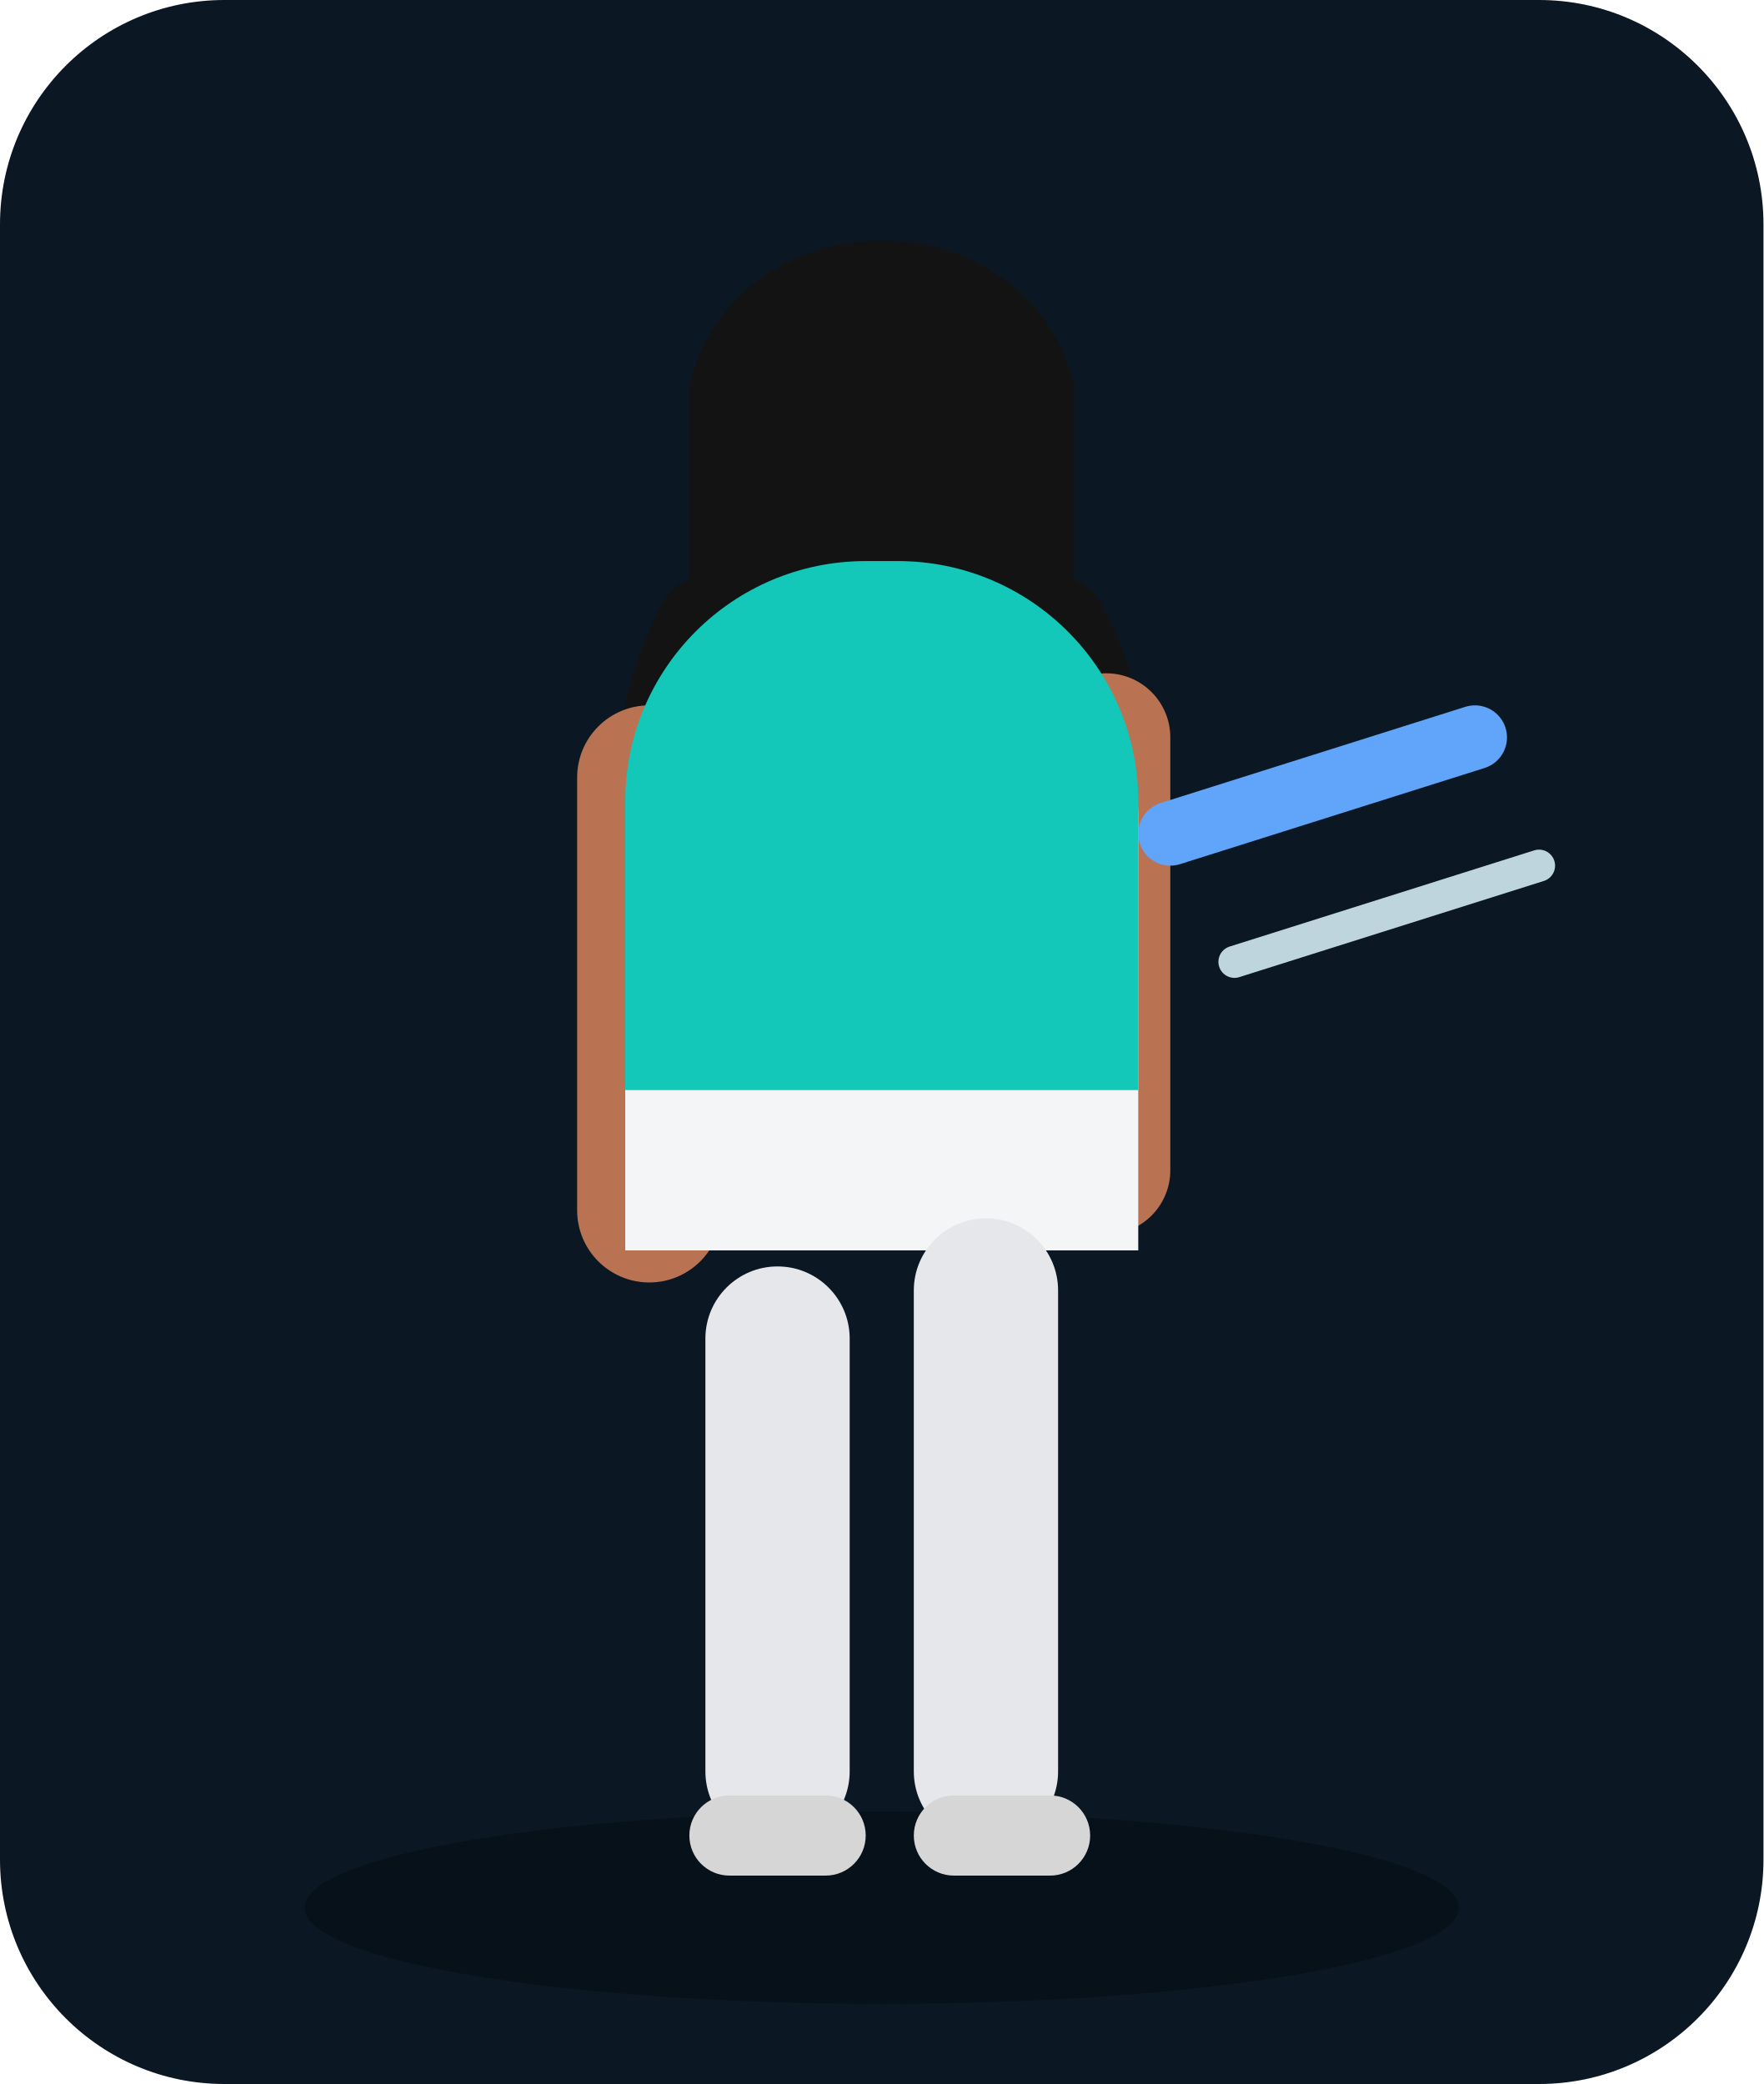
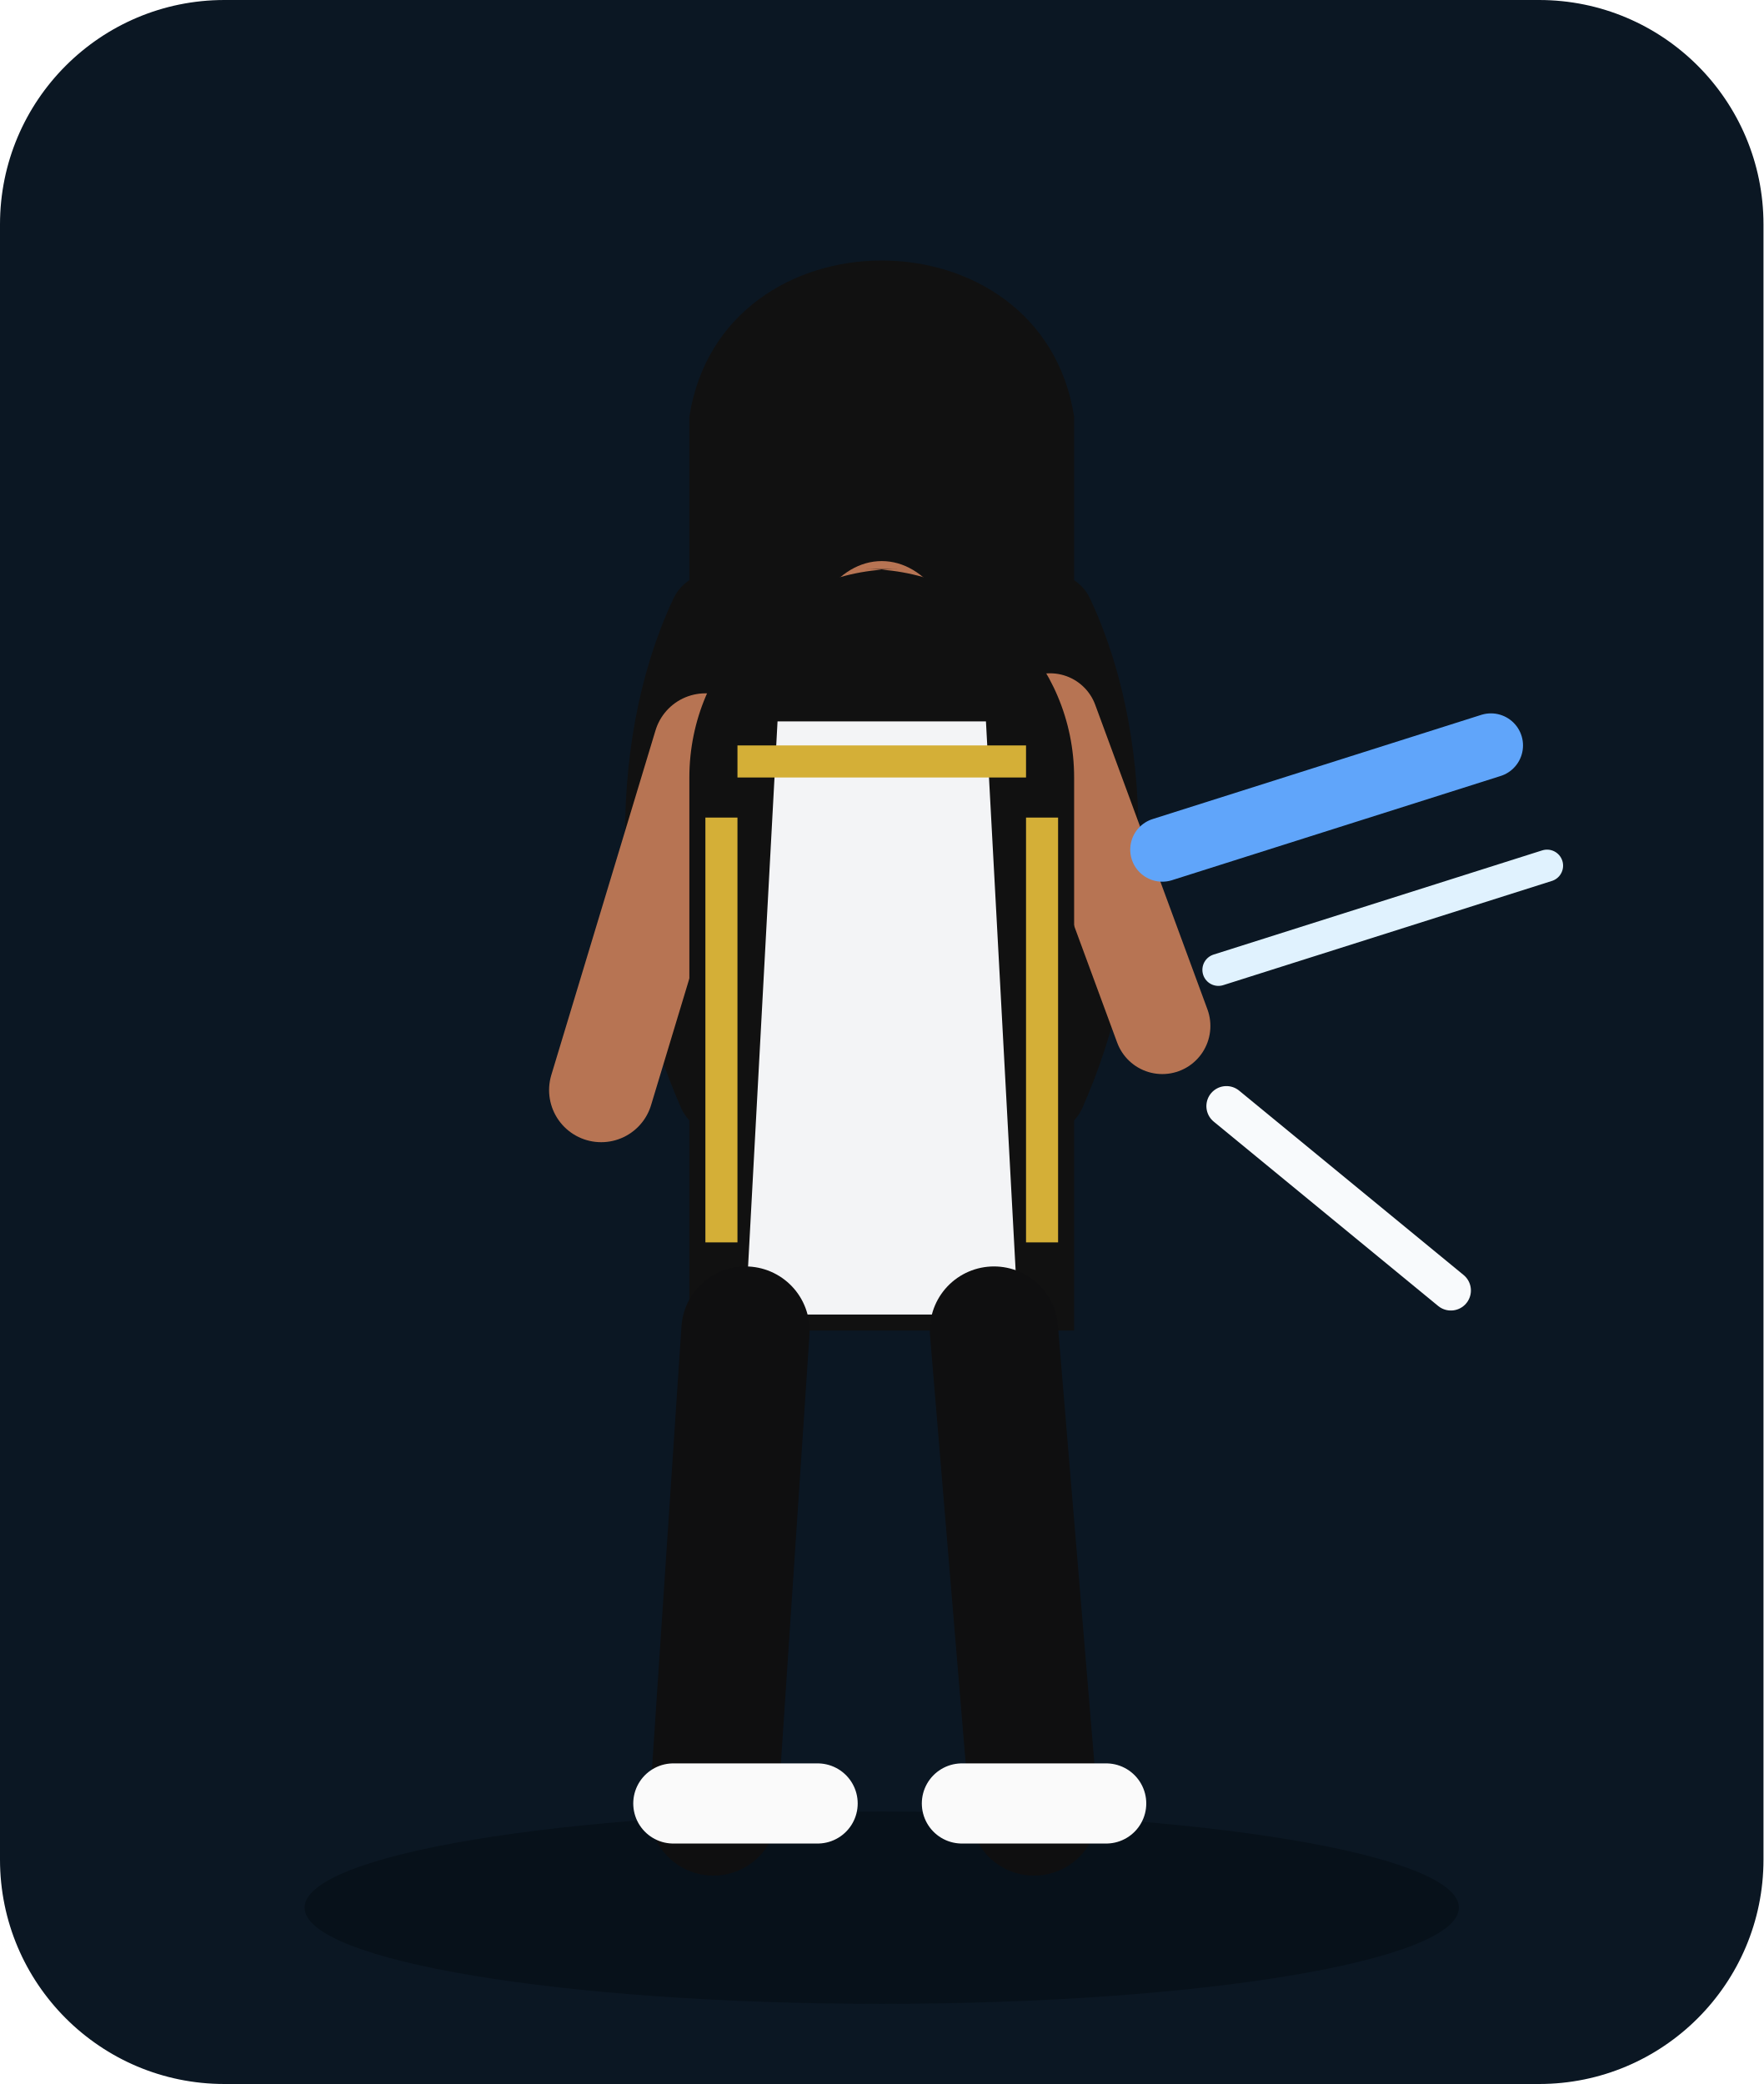
<svg xmlns="http://www.w3.org/2000/svg" width="220" height="260" viewBox="0 0 220 260" fill="none">
  <rect width="220" height="260" rx="28" fill="#0B1723" />
  <ellipse cx="110" cy="238" rx="72" ry="12" fill="#07111A" />
-   <circle cx="110" cy="56" r="22" fill="#B97352" />
-   <path d="M86 48C92 24 128 24 134 48V82H86V48Z" fill="#131313" />
-   <path d="M88 78C80 92 82 114 88 128" stroke="#131313" stroke-width="12" stroke-linecap="round" />
-   <path d="M132 78C140 92 138 114 132 128" stroke="#131313" stroke-width="12" stroke-linecap="round" />
-   <rect x="95" y="76" width="30" height="40" rx="14" fill="#B97352" />
-   <rect x="72" y="88" width="18" height="72" rx="9" fill="#B97352" />
-   <rect x="130" y="84" width="16" height="70" rx="8" fill="#B97352" />
-   <path d="M78 102C78 85.431 91.431 72 108 72H112C128.569 72 142 85.431 142 102V156H78V102Z" fill="#F4F5F7" />
-   <path d="M78 100C78 83.431 91.431 70 108 70H112C128.569 70 142 83.431 142 100V136H78V100Z" fill="#13C7B9" />
-   <rect x="88" y="158" width="18" height="72" rx="9" fill="#E5E7EB" />
-   <rect x="114" y="152" width="18" height="78" rx="9" fill="#E5E7EB" />
-   <rect x="86" y="224" width="22" height="10" rx="5" fill="#D6D6D6" />
-   <rect x="114" y="224" width="22" height="10" rx="5" fill="#D6D6D6" />
-   <path d="M146 104L184 92" stroke="#60A5FA" stroke-width="8" stroke-linecap="round" />
-   <path d="M154 120L192 108" stroke="#DDF7FF" stroke-width="4" stroke-linecap="round" opacity="0.85" />
+   <ellipse cx="110" cy="60" rx="22" ry="24" fill="#B77453" />
+   <path d="M86 52C90 26 130 26 134 52V80H86V52Z" fill="#111111" />
+   <path d="M89 77C81 94 82 118 90 136" stroke="#111111" stroke-width="11" stroke-linecap="round" />
+   <path d="M131 77C139 94 138 118 130 136" stroke="#111111" stroke-width="11" stroke-linecap="round" />
+   <path d="M100 84C100 76.268 104.477 70 110 70C115.523 70 120 76.268 120 84V97H100V84Z" fill="#B77453" />
+   <path d="M88 93L75 136" stroke="#B77453" stroke-width="13" stroke-linecap="round" />
+   <path d="M131 90L145 128" stroke="#B77453" stroke-width="12" stroke-linecap="round" />
+   <path d="M86 97C86 82.641 97.641 71 112 71H108C122.359 71 134 82.641 134 97V166H86V97Z" fill="#111111" />
+   <path d="M97 90H123L127 164H93L97 90Z" fill="#F3F4F6" />
+   <path d="M92 95H128" stroke="#D4AF37" stroke-width="4" />
+   <path d="M90 102V155" stroke="#D4AF37" stroke-width="4" />
+   <path d="M130 102V155" stroke="#D4AF37" stroke-width="4" />
+   <path d="M93 166L89 226" stroke="#0F0F10" stroke-width="16" stroke-linecap="round" />
+   <path d="M124 166L129 226" stroke="#0F0F10" stroke-width="16" stroke-linecap="round" />
+   <path d="M84 225H102" stroke="#FAFAFA" stroke-width="10" stroke-linecap="round" />
+   <path d="M120 225H138" stroke="#FAFAFA" stroke-width="10" stroke-linecap="round" />
+   <path d="M145 106L186 93" stroke="#60A5FA" stroke-width="8" stroke-linecap="round" />
+   <path d="M152 121L193 108" stroke="#E0F2FE" stroke-width="4" stroke-linecap="round" />
+   <path d="M153 138L181 161" stroke="#F8FAFC" stroke-width="5" stroke-linecap="round" />
</svg>
